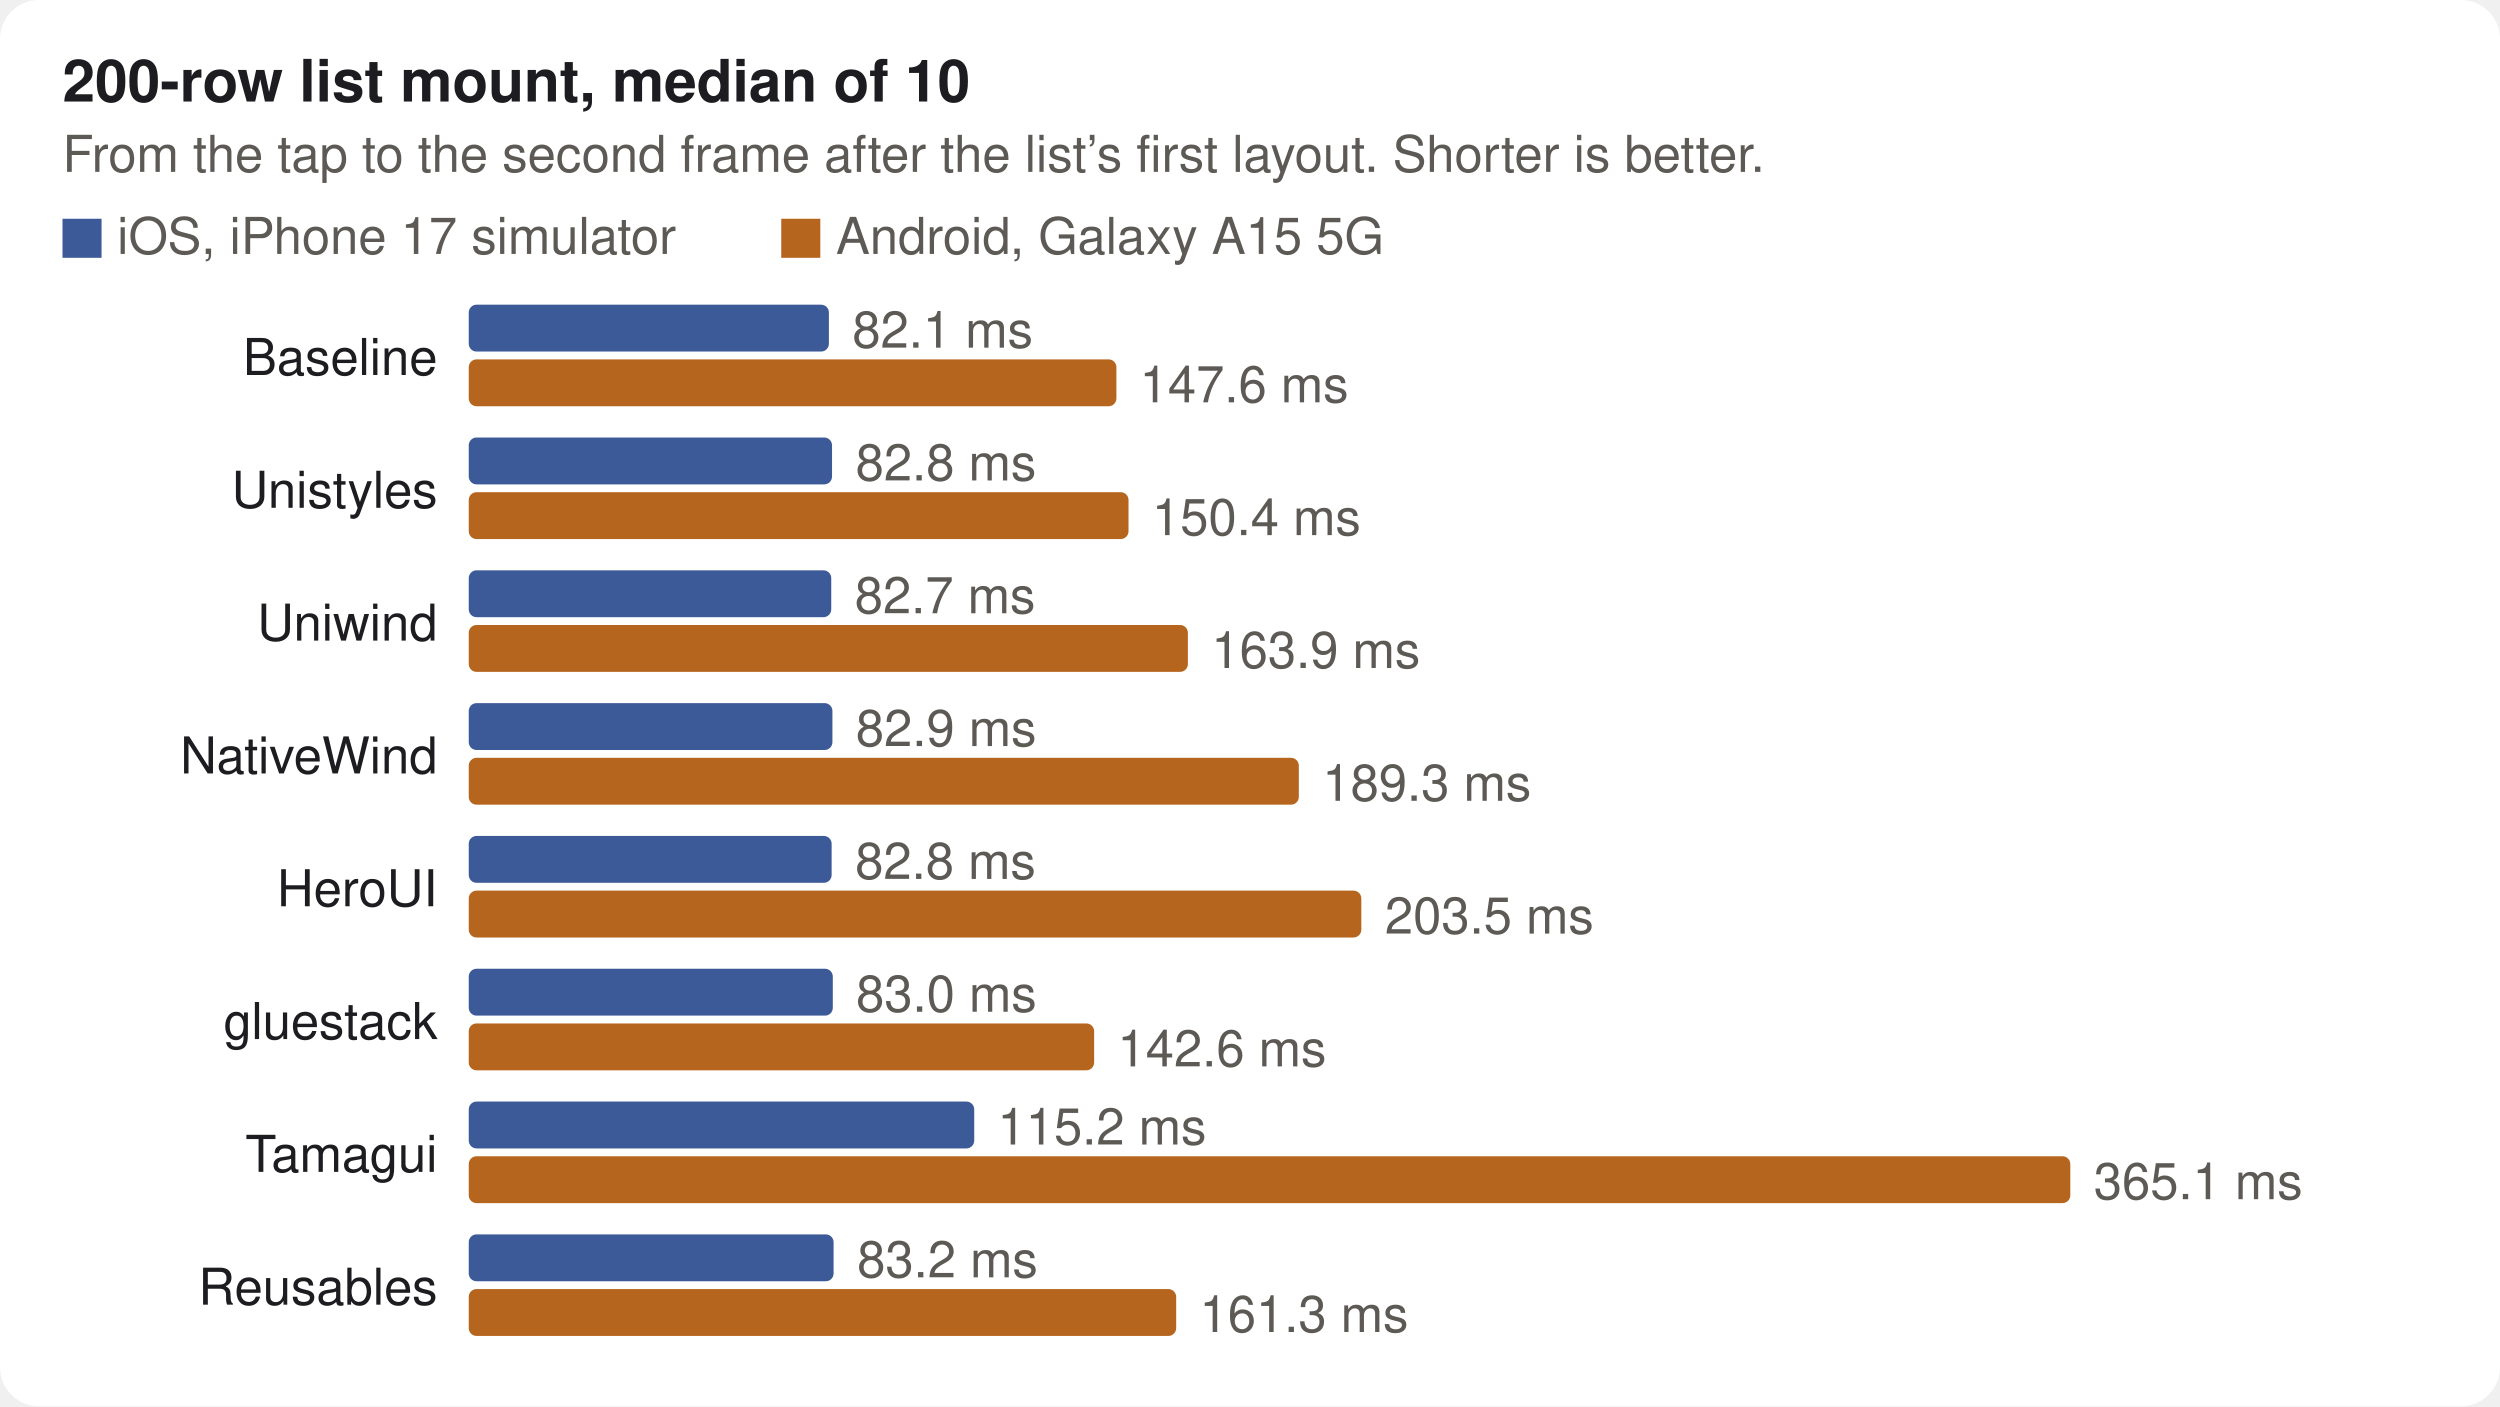
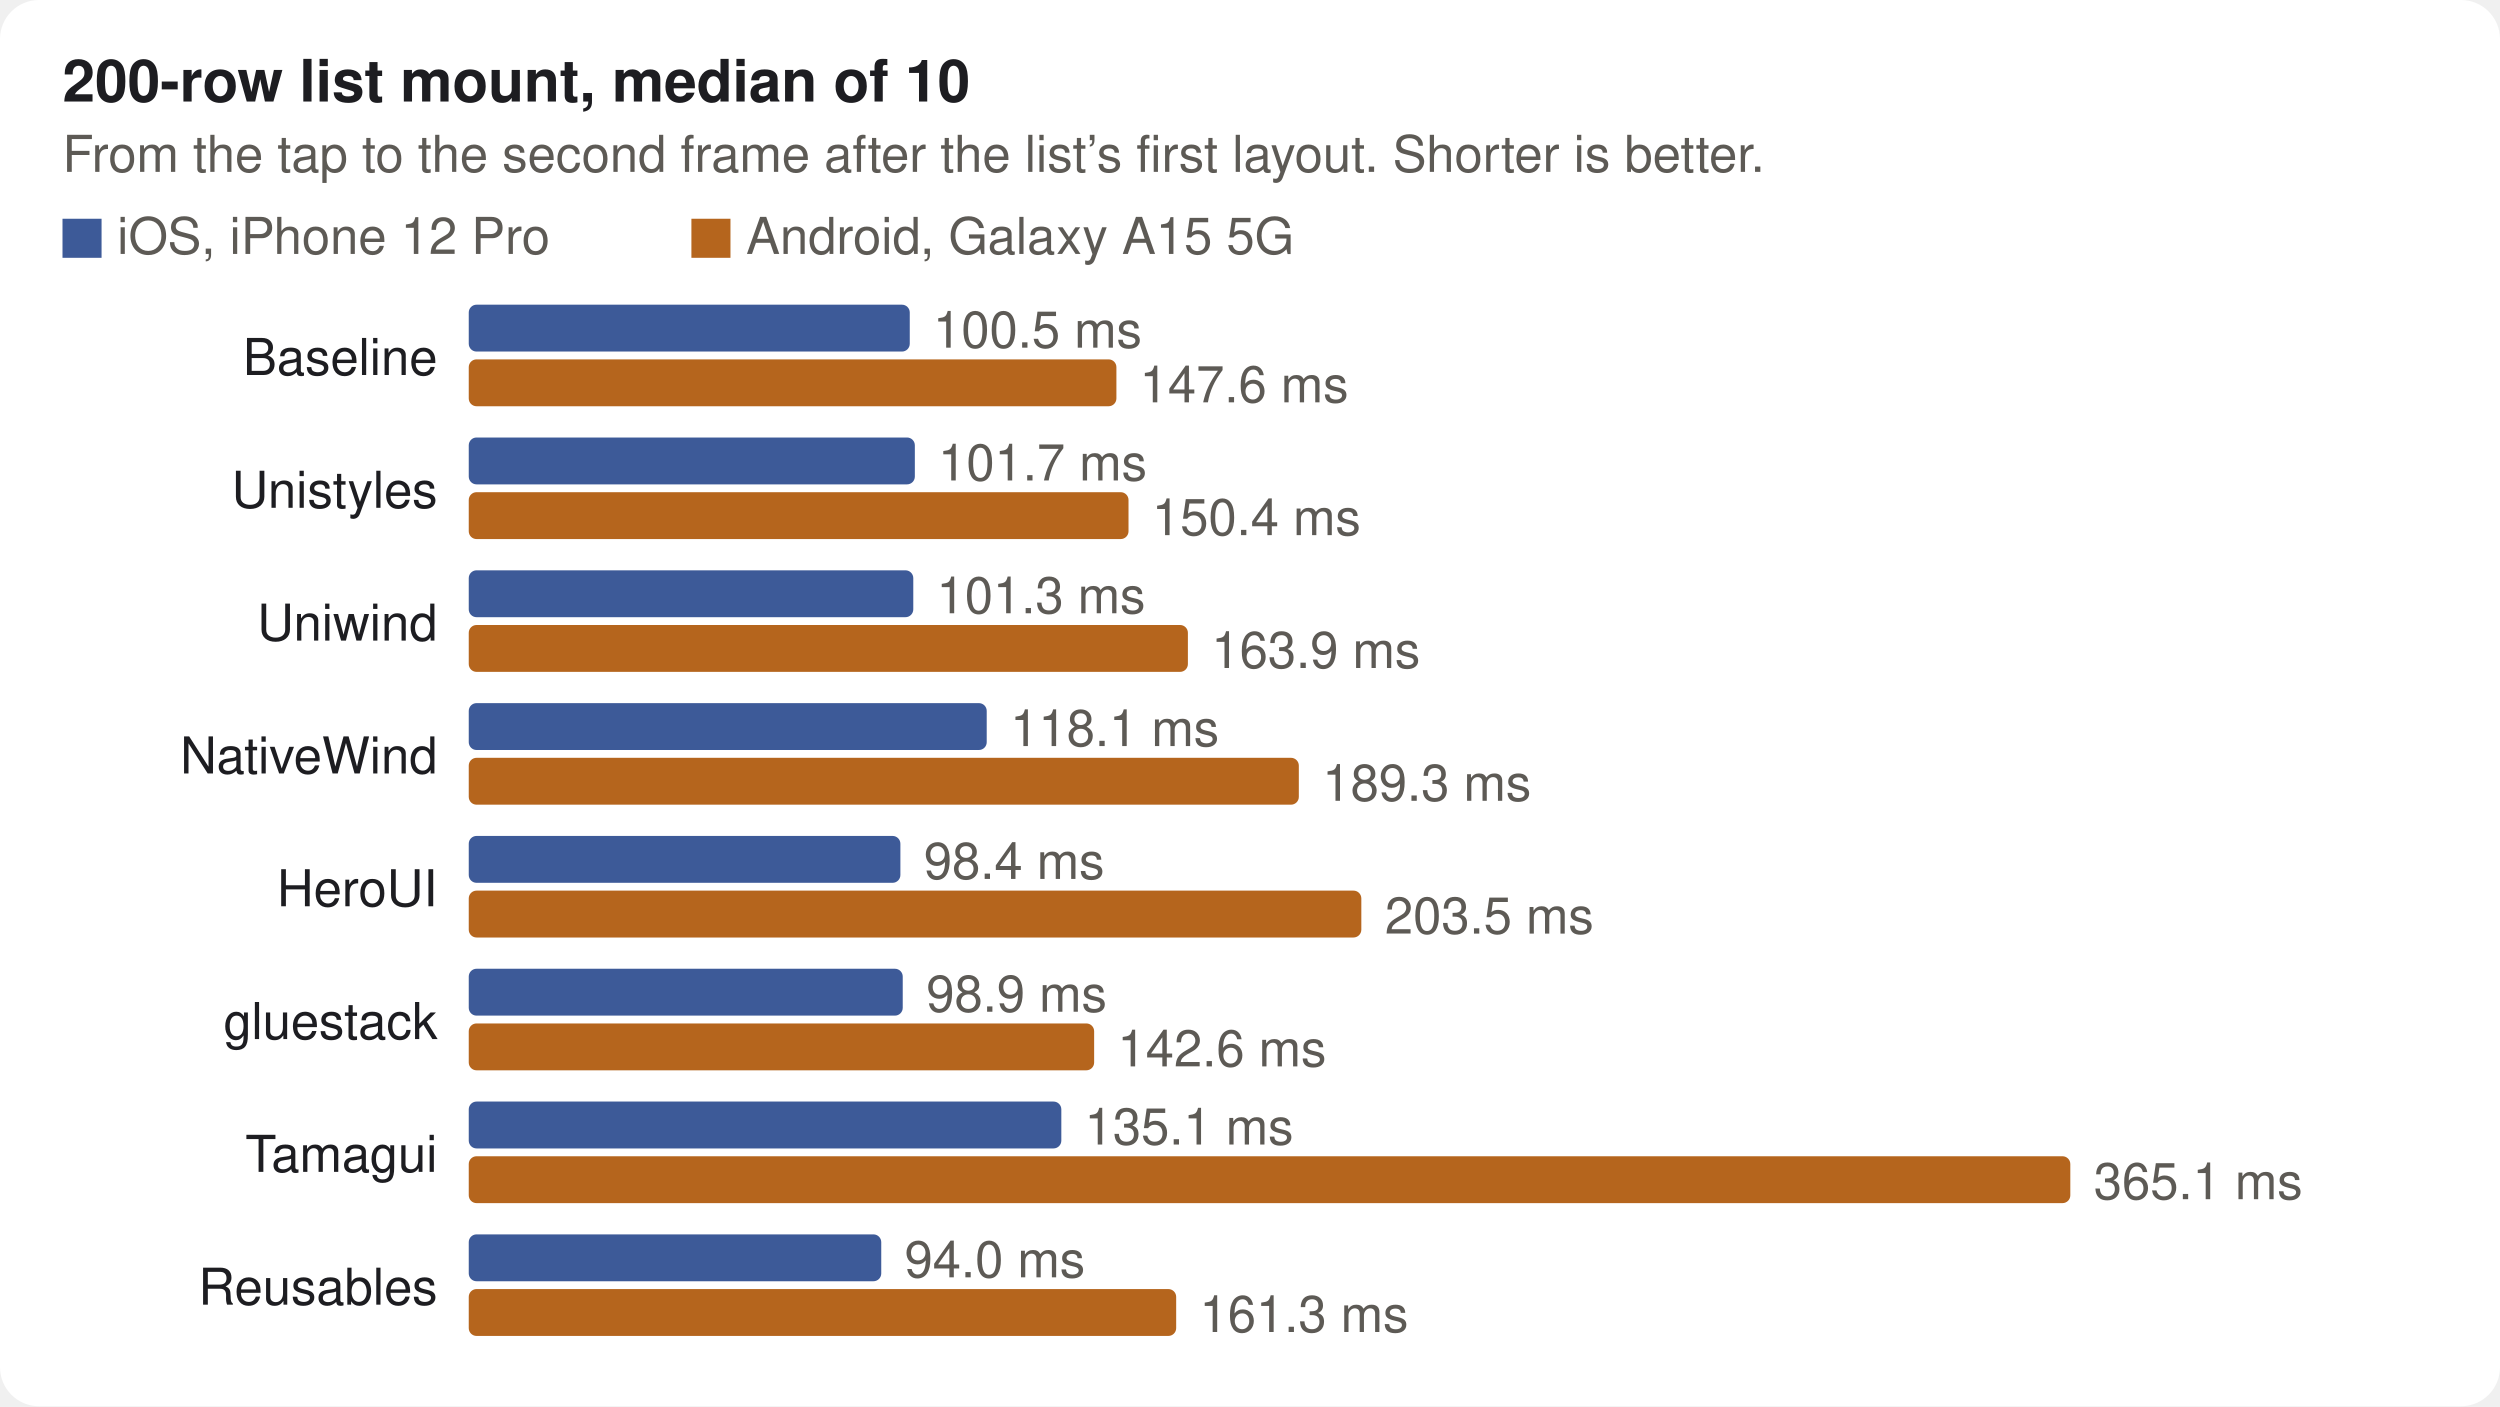
<svg xmlns="http://www.w3.org/2000/svg" viewBox="0 0 640 360" width="640" height="360" role="img" aria-label="200-row list mount, median of 10">
  <style>
svg { font: 13px -apple-system, BlinkMacSystemFont, "Segoe UI", Helvetica, Arial, sans-serif; }
.bg { fill: #ffffff; } .h { fill: #1d1d21; font-size: 15px; font-weight: 700; } .sub, .val { fill: #5d5a55; } .lbl { fill: #1d1d21; }
.ios { fill: #3d5a98; } .android { fill: #b5651d; }
@media (prefers-color-scheme: dark) { .bg { fill: #1d1d21; } .h, .lbl { fill: #ececee; } .sub, .val { fill: #a3a09b; } .ios { fill: #8fb0ef; } .android { fill: #f0a868; } }
</style>
  <rect width="640" height="360" rx="10" class="bg" />
  <text x="16" y="26" class="h">200-row list mount, median of 10</text>
  <text x="16" y="44" class="sub">From the tap to the second frame after the list’s first layout. Shorter is better.</text>
  <rect x="16" y="56" width="10" height="10" class="ios" />
-   <text x="30" y="65" class="sub">iOS, iPhone 17 simulator</text>
-   <rect x="200" y="56" width="10" height="10" class="android" />
-   <text x="214" y="65" class="sub">Android, Galaxy A15 5G</text>
+   <text x="30" y="65" class="sub">iOS, iPhone 12 Pro</text>
+   <rect x="177" y="56" width="10" height="10" class="android" />
+   <text x="191" y="65" class="sub">Android, Galaxy A15 5G</text>
  <text x="112" y="96" text-anchor="end" class="lbl">Baseline</text>
-   <rect x="120" y="78" width="92.2" height="12" rx="2" class="ios" />
-   <text x="218.197" y="89" class="val">82.1 ms</text>
+   <rect x="120" y="78" width="112.9" height="12" rx="2" class="ios" />
+   <text x="238.859" y="89" class="val">100.5 ms</text>
  <rect x="120" y="92" width="165.8" height="12" rx="2" class="android" />
  <text x="291.752" y="103" class="val">147.6 ms</text>
  <text x="112" y="130" text-anchor="end" class="lbl">Unistyles</text>
-   <rect x="120" y="112" width="93.0" height="12" rx="2" class="ios" />
-   <text x="219.039" y="123" class="val">82.8 ms</text>
+   <rect x="120" y="112" width="114.2" height="12" rx="2" class="ios" />
+   <text x="240.151" y="123" class="val">101.7 ms</text>
  <rect x="120" y="126" width="168.9" height="12" rx="2" class="android" />
  <text x="294.896" y="137" class="val">150.4 ms</text>
  <text x="112" y="164" text-anchor="end" class="lbl">Uniwind</text>
-   <rect x="120" y="146" width="92.8" height="12" rx="2" class="ios" />
-   <text x="218.814" y="157" class="val">82.7 ms</text>
+   <rect x="120" y="146" width="113.8" height="12" rx="2" class="ios" />
+   <text x="239.758" y="157" class="val">101.3 ms</text>
  <rect x="120" y="160" width="184.1" height="12" rx="2" class="android" />
  <text x="310.113" y="171" class="val">163.9 ms</text>
  <text x="112" y="198" text-anchor="end" class="lbl">NativeWind</text>
-   <rect x="120" y="180" width="93.1" height="12" rx="2" class="ios" />
-   <text x="219.095" y="191" class="val">82.9 ms</text>
+   <rect x="120" y="180" width="132.6" height="12" rx="2" class="ios" />
+   <text x="258.624" y="191" class="val">118.1 ms</text>
  <rect x="120" y="194" width="212.5" height="12" rx="2" class="android" />
  <text x="338.524" y="205" class="val">189.3 ms</text>
  <text x="112" y="232" text-anchor="end" class="lbl">HeroUI</text>
-   <rect x="120" y="214" width="92.9" height="12" rx="2" class="ios" />
-   <text x="218.927" y="225" class="val">82.8 ms</text>
+   <rect x="120" y="214" width="110.5" height="12" rx="2" class="ios" />
+   <text x="236.501" y="225" class="val">98.4 ms</text>
  <rect x="120" y="228" width="228.5" height="12" rx="2" class="android" />
  <text x="354.526" y="239" class="val">203.5 ms</text>
  <text x="112" y="266" text-anchor="end" class="lbl">gluestack</text>
-   <rect x="120" y="248" width="93.2" height="12" rx="2" class="ios" />
-   <text x="219.151" y="259" class="val">83.0 ms</text>
+   <rect x="120" y="248" width="111.1" height="12" rx="2" class="ios" />
+   <text x="237.119" y="259" class="val">98.9 ms</text>
  <rect x="120" y="262" width="160.1" height="12" rx="2" class="android" />
  <text x="286.081" y="273" class="val">142.6 ms</text>
  <text x="112" y="300" text-anchor="end" class="lbl">Tamagui</text>
-   <rect x="120" y="282" width="129.4" height="12" rx="2" class="ios" />
-   <text x="255.367" y="293" class="val">115.2 ms</text>
+   <rect x="120" y="282" width="151.7" height="12" rx="2" class="ios" />
+   <text x="277.658" y="293" class="val">135.1 ms</text>
  <rect x="120" y="296" width="410.0" height="12" rx="2" class="android" />
  <text x="536" y="307" class="val">365.1 ms</text>
  <text x="112" y="334" text-anchor="end" class="lbl">Reusables</text>
-   <rect x="120" y="316" width="93.4" height="12" rx="2" class="ios" />
-   <text x="219.432" y="327" class="val">83.2 ms</text>
+   <rect x="120" y="316" width="105.6" height="12" rx="2" class="ios" />
+   <text x="231.56" y="327" class="val">94.0 ms</text>
  <rect x="120" y="330" width="181.1" height="12" rx="2" class="android" />
  <text x="307.081" y="341" class="val">161.3 ms</text>
</svg>
